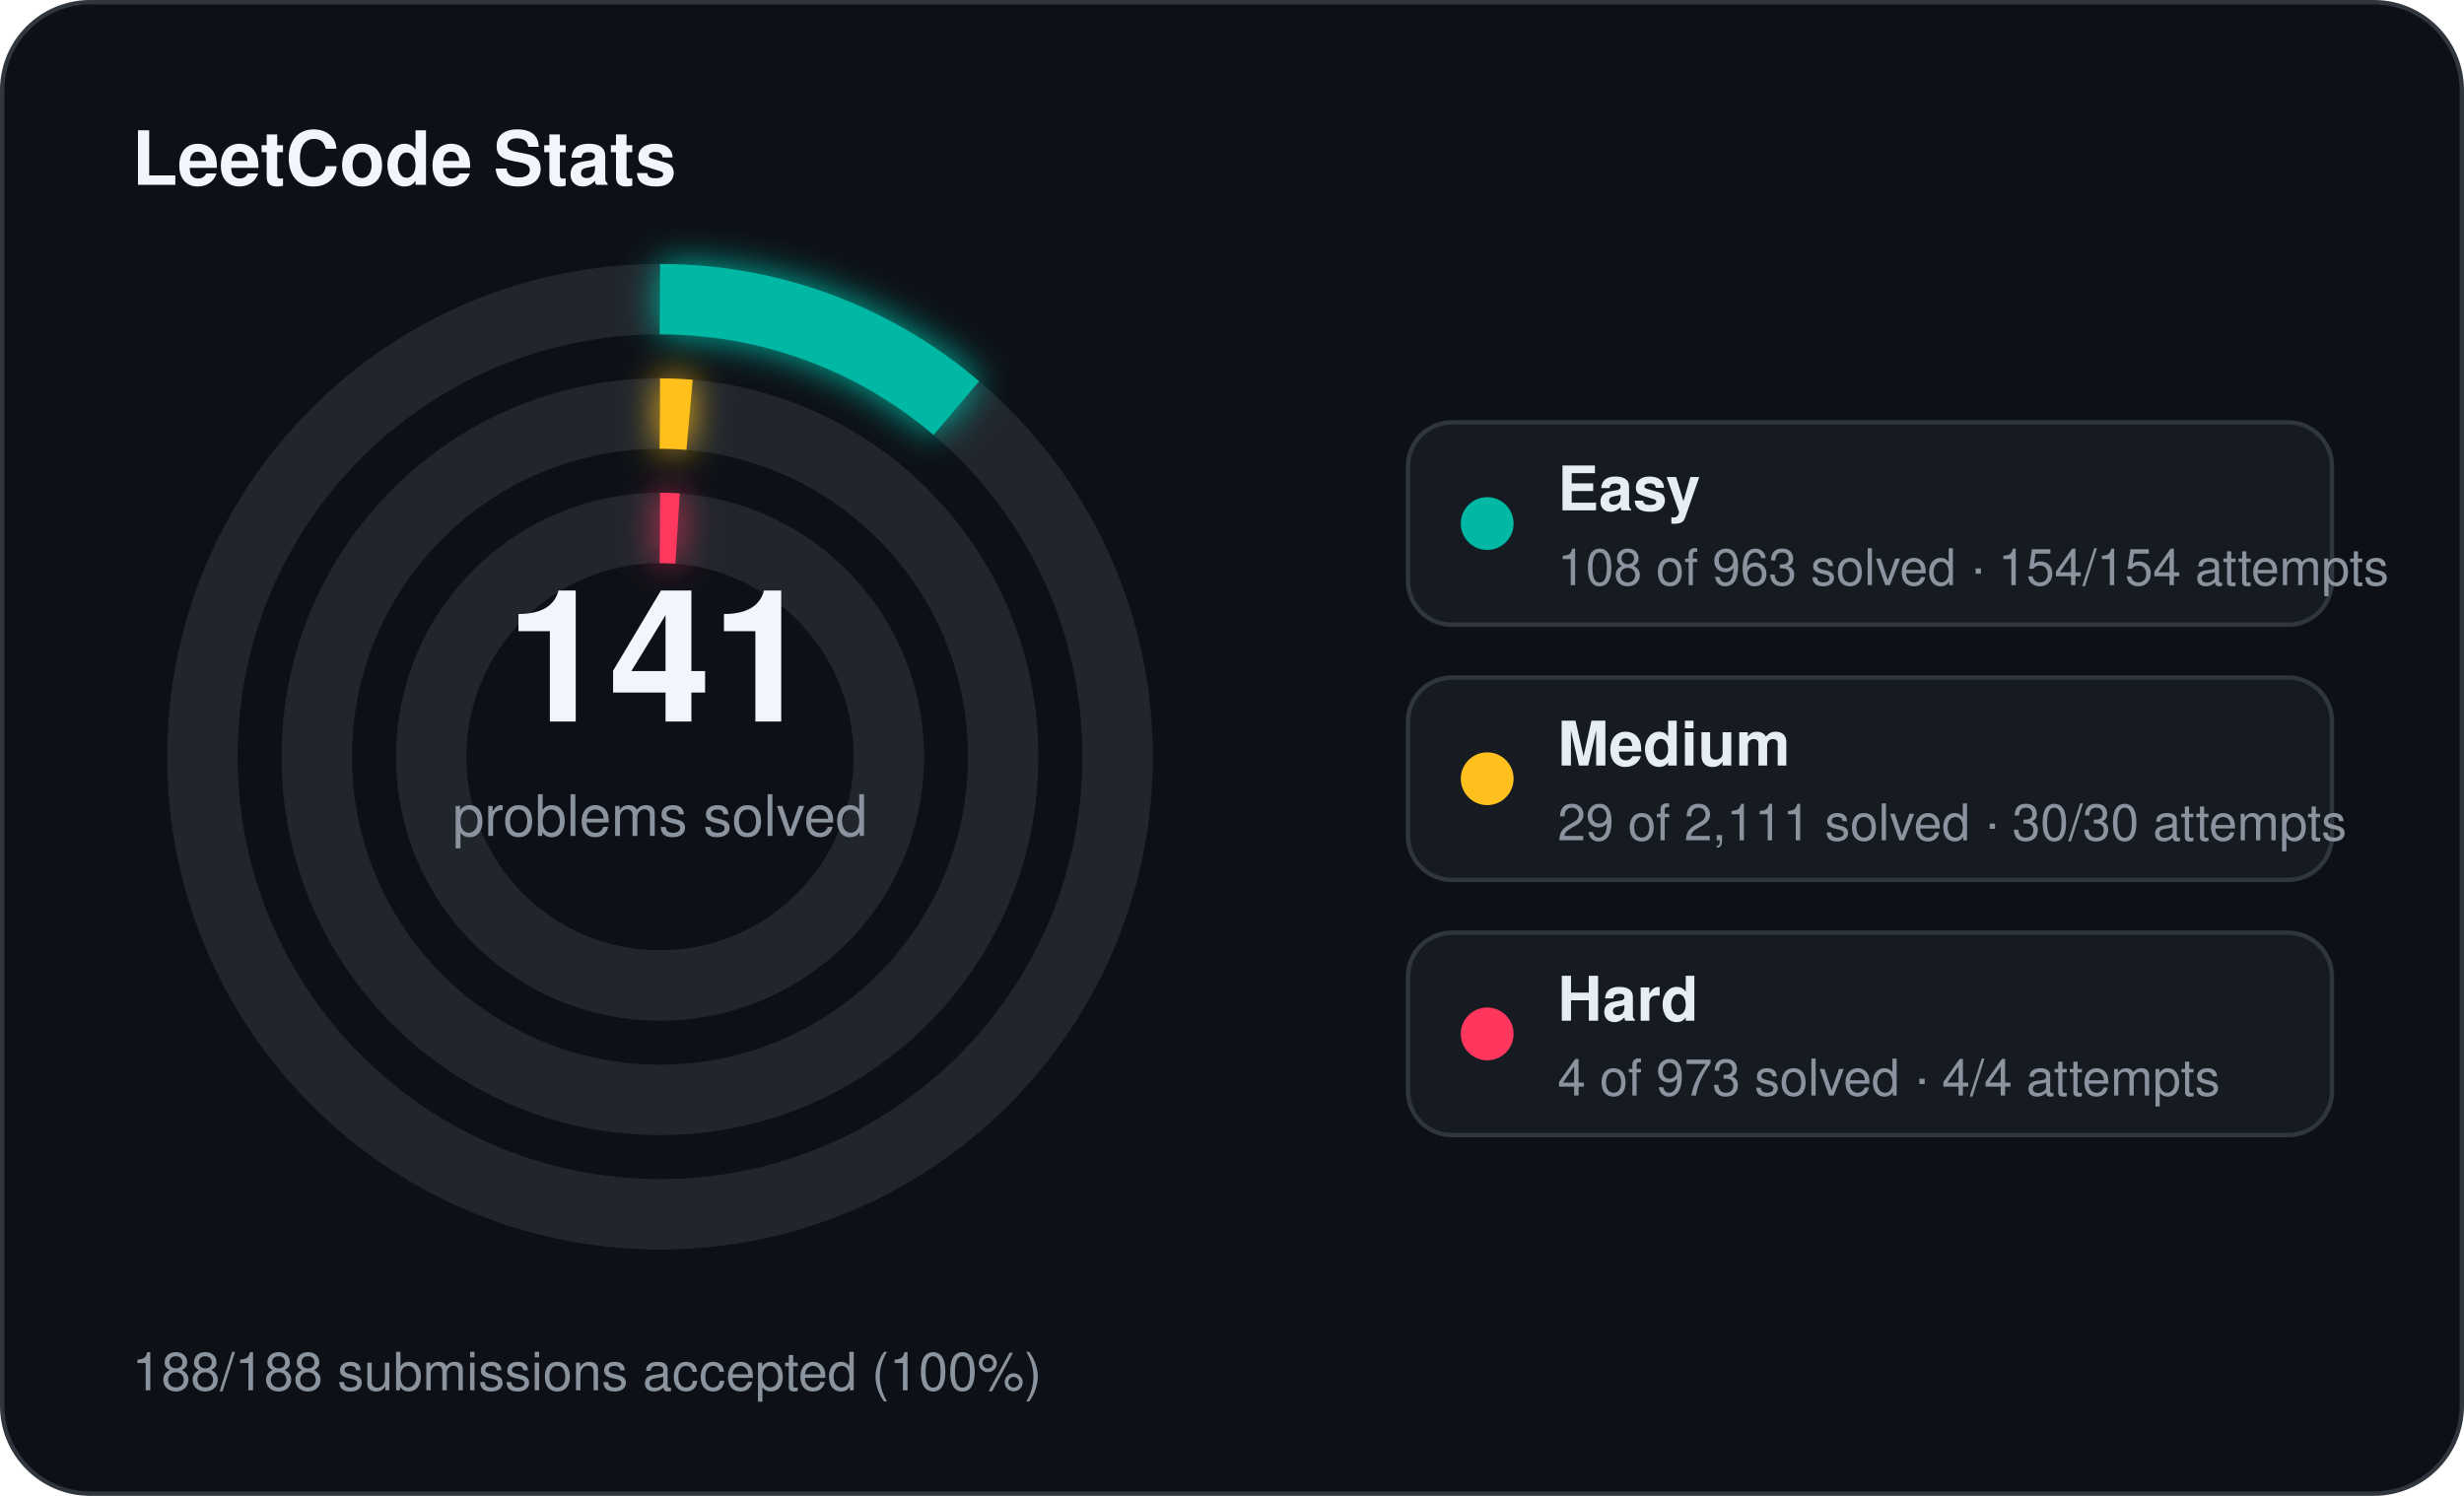
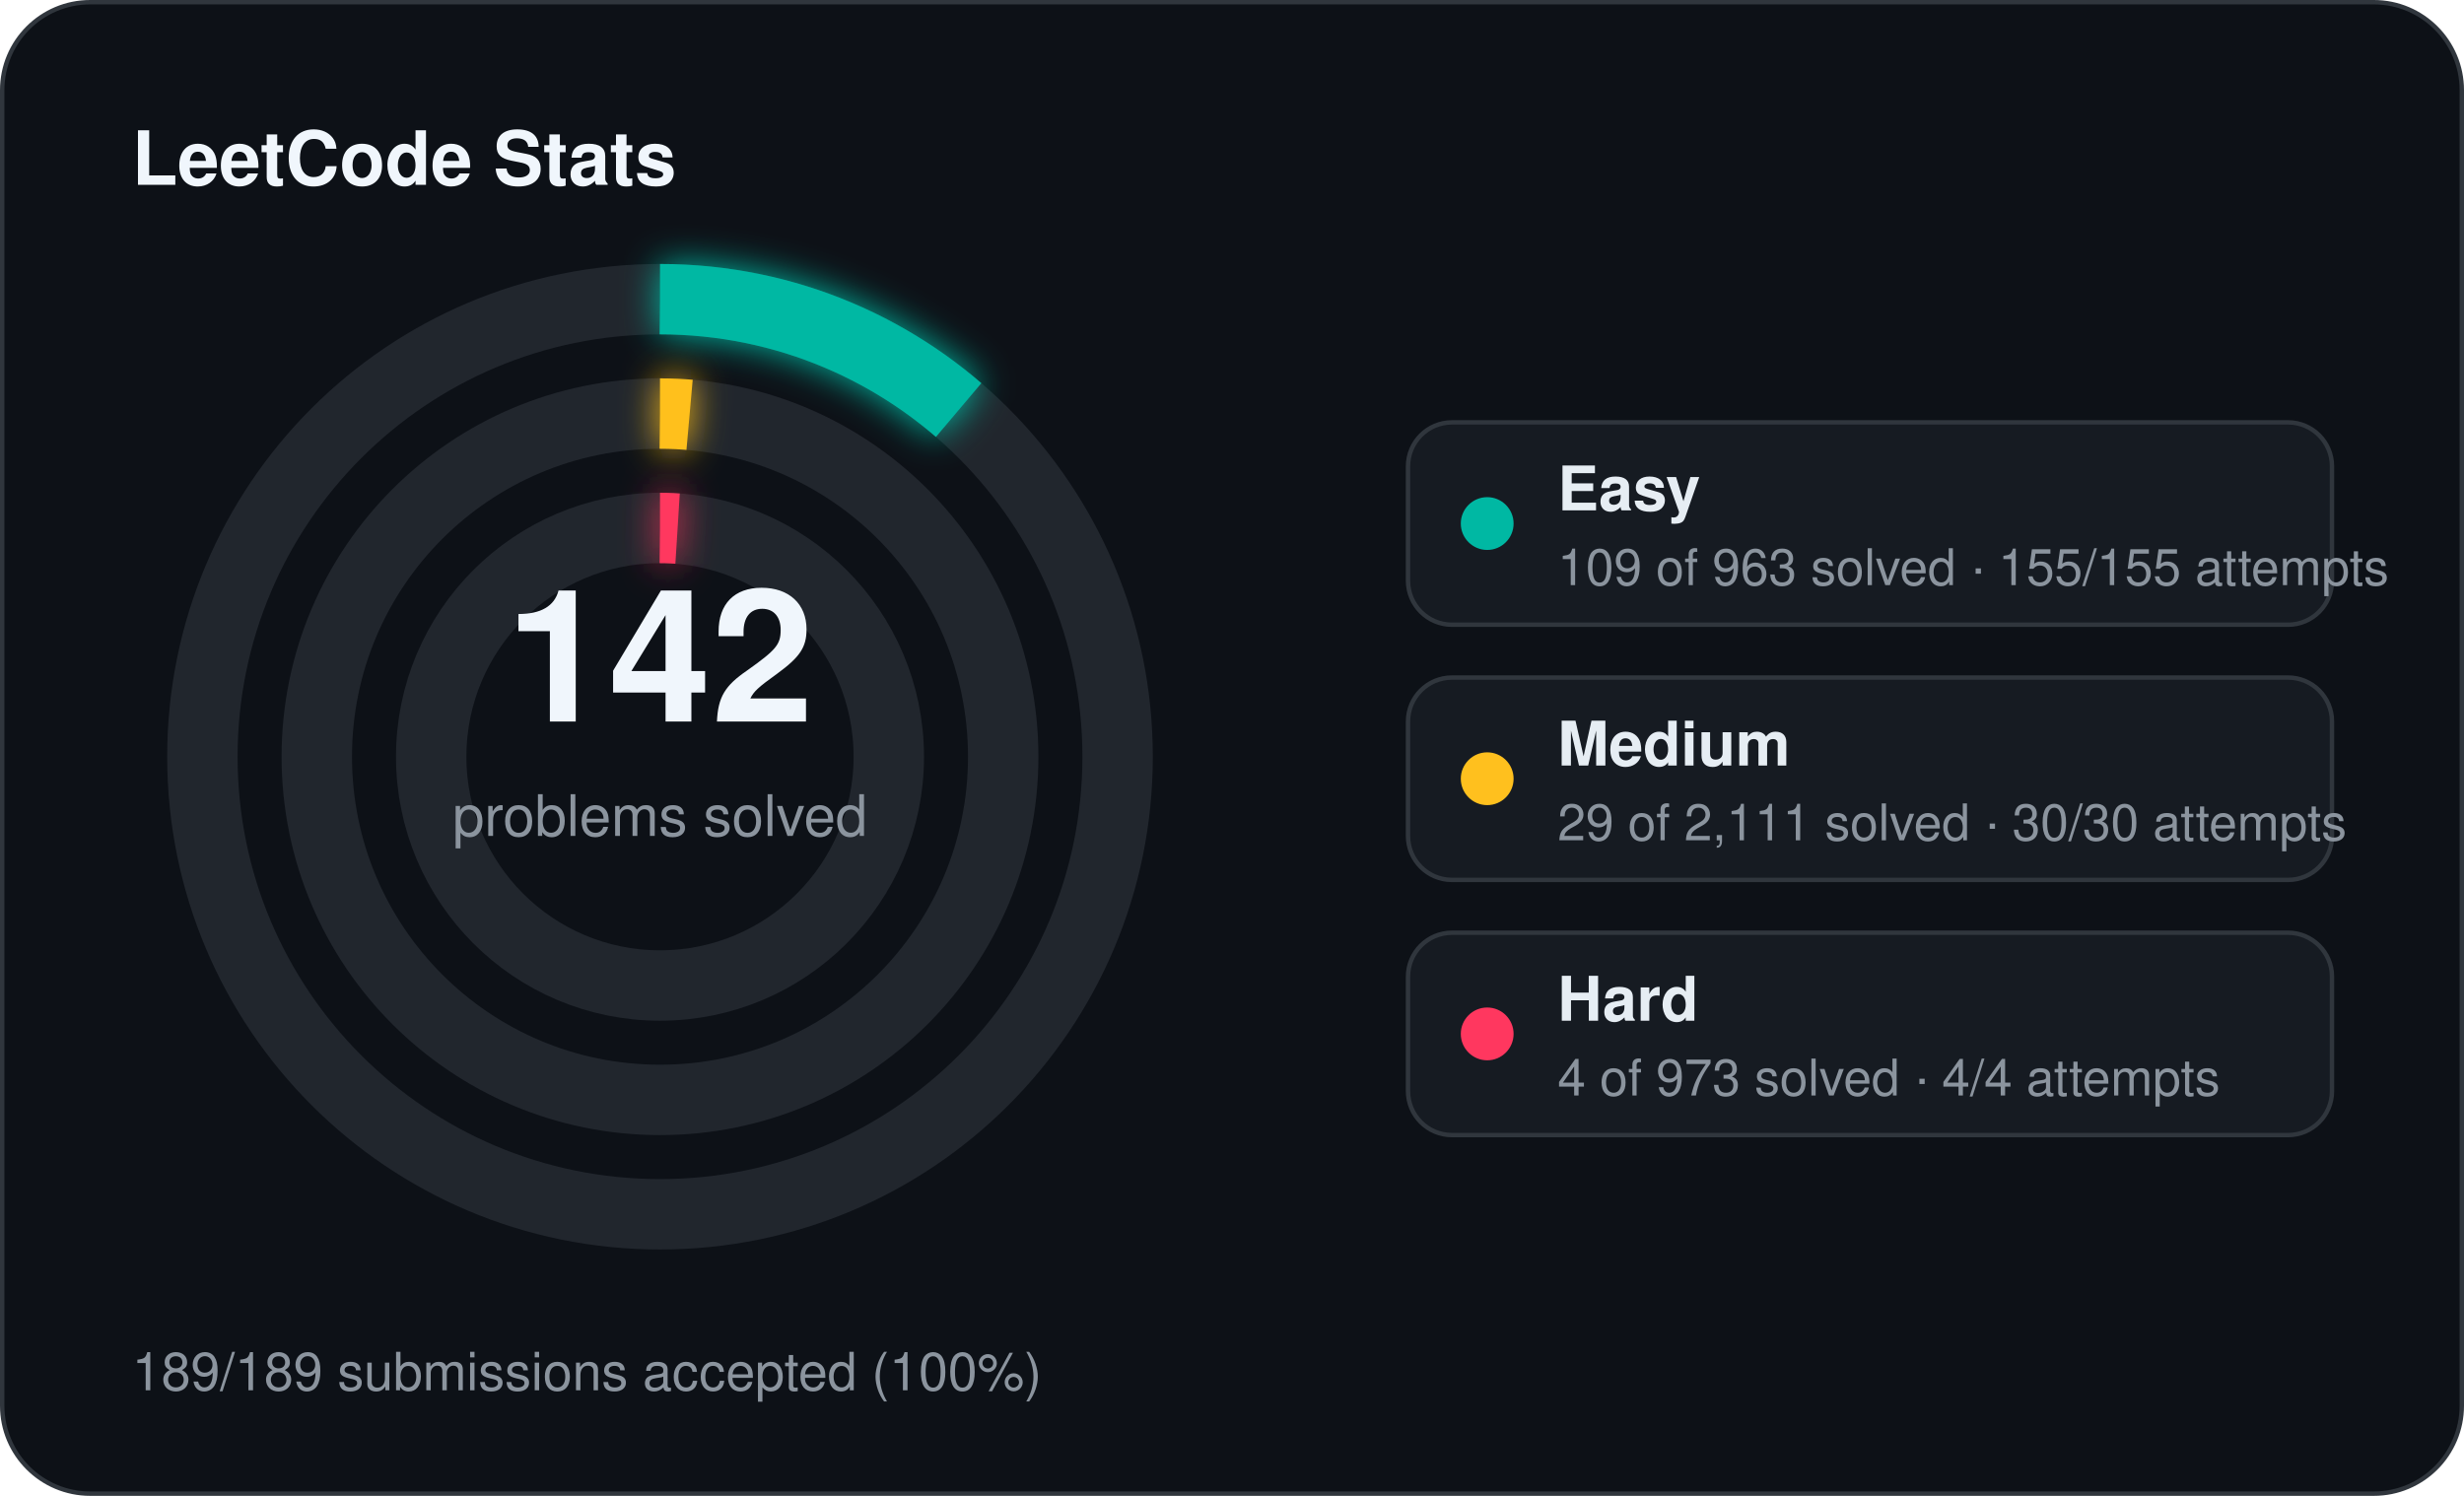
<svg xmlns="http://www.w3.org/2000/svg" width="560" height="340" viewBox="0 0 560 340">
  <defs>
    <filter id="stats-glow" x="-60%" y="-60%" width="220%" height="220%">
      <feGaussianBlur stdDeviation="4" result="blur" />
      <feMerge>
        <feMergeNode in="blur" />
        <feMergeNode in="SourceGraphic" />
      </feMerge>
    </filter>
  </defs>
  <rect x="0.5" y="0.5" width="559" height="339" rx="20" fill="#0d1117" stroke="#30363d" stroke-width="1" />
  <text x="30" y="42" fill="#f0f6fc" font-family="Segoe UI, Helvetica, Arial, sans-serif" font-size="17" font-weight="700">LeetCode Stats</text>
  <circle cx="150" cy="172" r="104" fill="none" stroke="#21262d" stroke-width="16" />
-   <circle cx="150" cy="172" r="104" fill="none" stroke="#00b8a3" stroke-width="16" stroke-linecap="butt" stroke-dasharray="73.28 653.45" transform="rotate(-90 150 172)" filter="url(#stats-glow)" />
+   <circle cx="150" cy="172" r="104" fill="none" stroke="#00b8a3" stroke-width="16" stroke-linecap="butt" stroke-dasharray="73.96 653.45" transform="rotate(-90 150 172)" filter="url(#stats-glow)" />
  <circle cx="150" cy="172" r="78" fill="none" stroke="#21262d" stroke-width="16" />
  <circle cx="150" cy="172" r="78" fill="none" stroke="#ffc01e" stroke-width="16" stroke-linecap="butt" stroke-dasharray="6.73 490.09" transform="rotate(-90 150 172)" filter="url(#stats-glow)" />
  <circle cx="150" cy="172" r="52" fill="none" stroke="#21262d" stroke-width="16" />
  <circle cx="150" cy="172" r="52" fill="none" stroke="#ff375f" stroke-width="16" stroke-linecap="butt" stroke-dasharray="4.00 326.73" transform="rotate(-90 150 172)" filter="url(#stats-glow)" />
-   <text x="150" y="164" text-anchor="middle" fill="#f0f6fc" font-family="Segoe UI, Helvetica, Arial, sans-serif" font-size="42" font-weight="700">141</text>
+   <text x="150" y="164" text-anchor="middle" fill="#f0f6fc" font-family="Segoe UI, Helvetica, Arial, sans-serif" font-size="42" font-weight="700">142</text>
  <text x="150" y="190" text-anchor="middle" fill="#8b949e" font-family="Segoe UI, Helvetica, Arial, sans-serif" font-size="13">problems solved</text>
  <rect x="320" y="96" width="210" height="46" rx="10" fill="#161b22" stroke="#30363d" stroke-width="1" />
  <circle cx="338" cy="119" r="6" fill="#00b8a3" />
  <text x="354" y="116" fill="#e6edf3" font-family="Segoe UI, Helvetica, Arial, sans-serif" font-size="14" font-weight="600">Easy</text>
-   <text x="354" y="133" fill="#8b949e" font-family="Segoe UI, Helvetica, Arial, sans-serif" font-size="11.5">108 of 963 solved · 154/154 attempts</text>
+   <text x="354" y="133" fill="#8b949e" font-family="Segoe UI, Helvetica, Arial, sans-serif" font-size="11.5">109 of 963 solved · 155/155 attempts</text>
  <rect x="320" y="154" width="210" height="46" rx="10" fill="#161b22" stroke="#30363d" stroke-width="1" />
  <circle cx="338" cy="177" r="6" fill="#ffc01e" />
  <text x="354" y="174" fill="#e6edf3" font-family="Segoe UI, Helvetica, Arial, sans-serif" font-size="14" font-weight="600">Medium</text>
  <text x="354" y="191" fill="#8b949e" font-family="Segoe UI, Helvetica, Arial, sans-serif" font-size="11.5">29 of 2,111 solved · 30/30 attempts</text>
  <rect x="320" y="212" width="210" height="46" rx="10" fill="#161b22" stroke="#30363d" stroke-width="1" />
  <circle cx="338" cy="235" r="6" fill="#ff375f" />
  <text x="354" y="232" fill="#e6edf3" font-family="Segoe UI, Helvetica, Arial, sans-serif" font-size="14" font-weight="600">Hard</text>
  <text x="354" y="249" fill="#8b949e" font-family="Segoe UI, Helvetica, Arial, sans-serif" font-size="11.5">4 of 973 solved · 4/4 attempts</text>
-   <text x="30" y="316" fill="#8b949e" font-family="Segoe UI, Helvetica, Arial, sans-serif" font-size="12">188/188 submissions accepted (100%)</text>
+   <text x="30" y="316" fill="#8b949e" font-family="Segoe UI, Helvetica, Arial, sans-serif" font-size="12">189/189 submissions accepted (100%)</text>
</svg>
